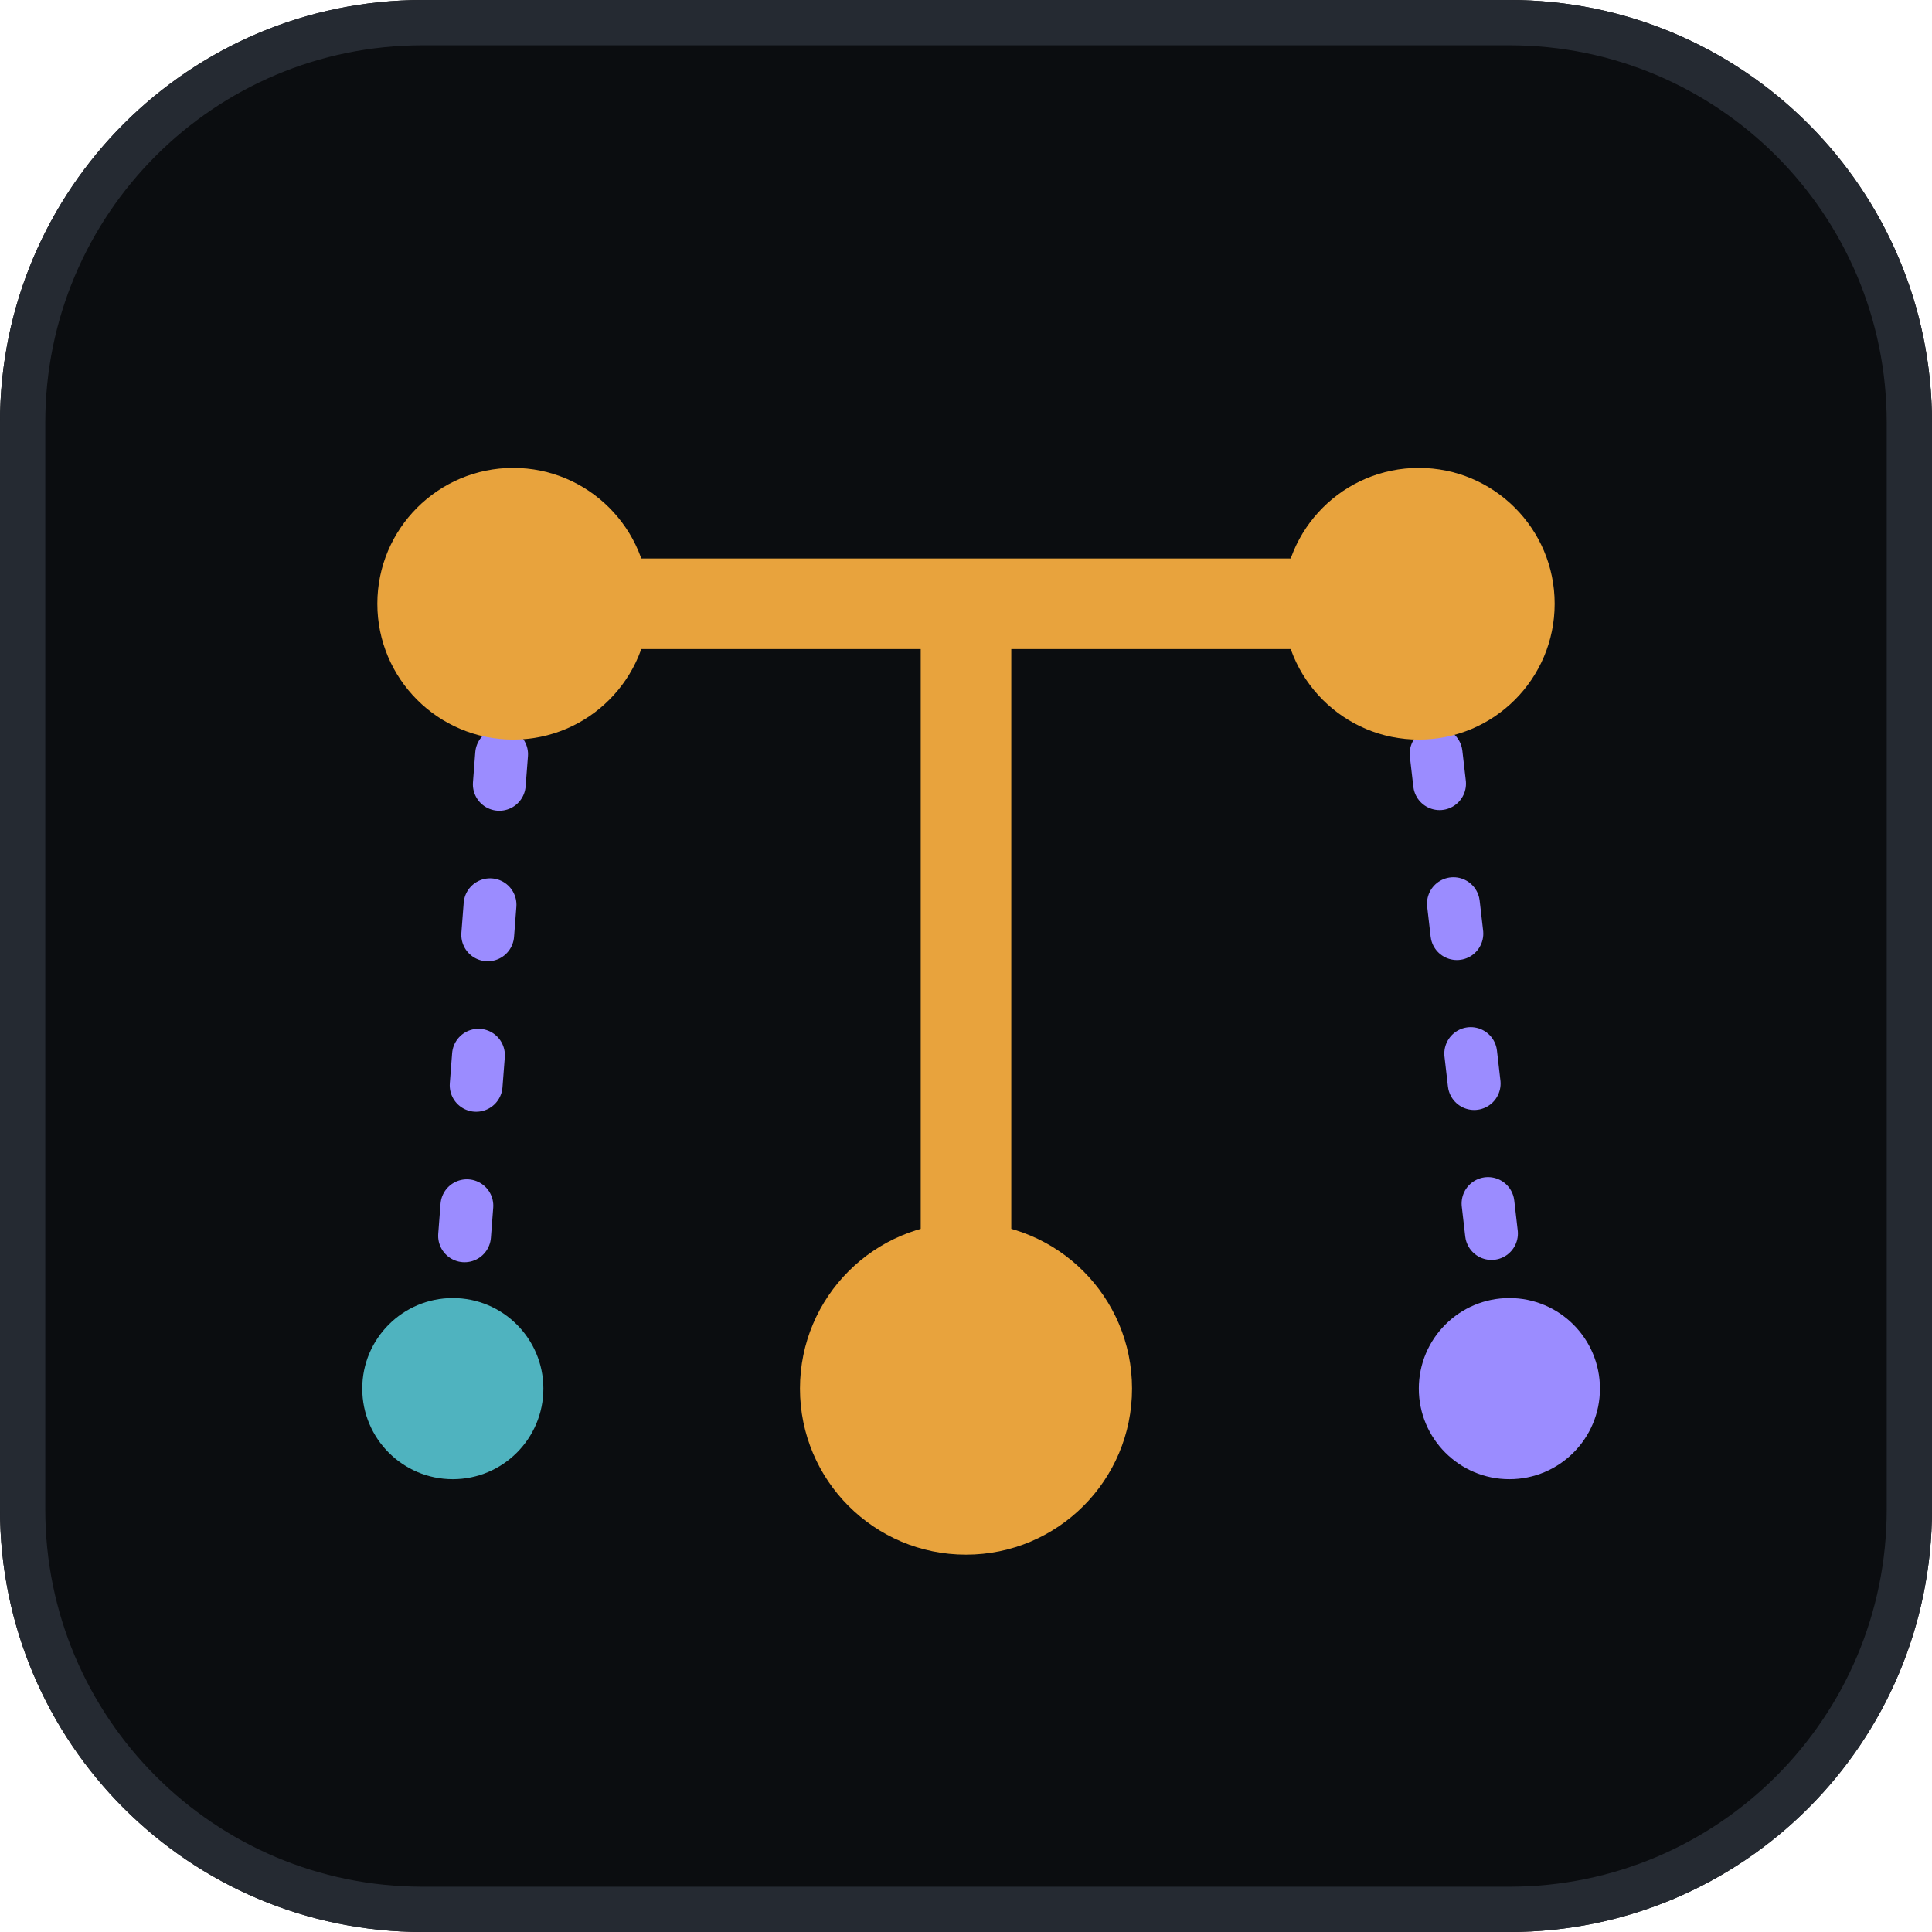
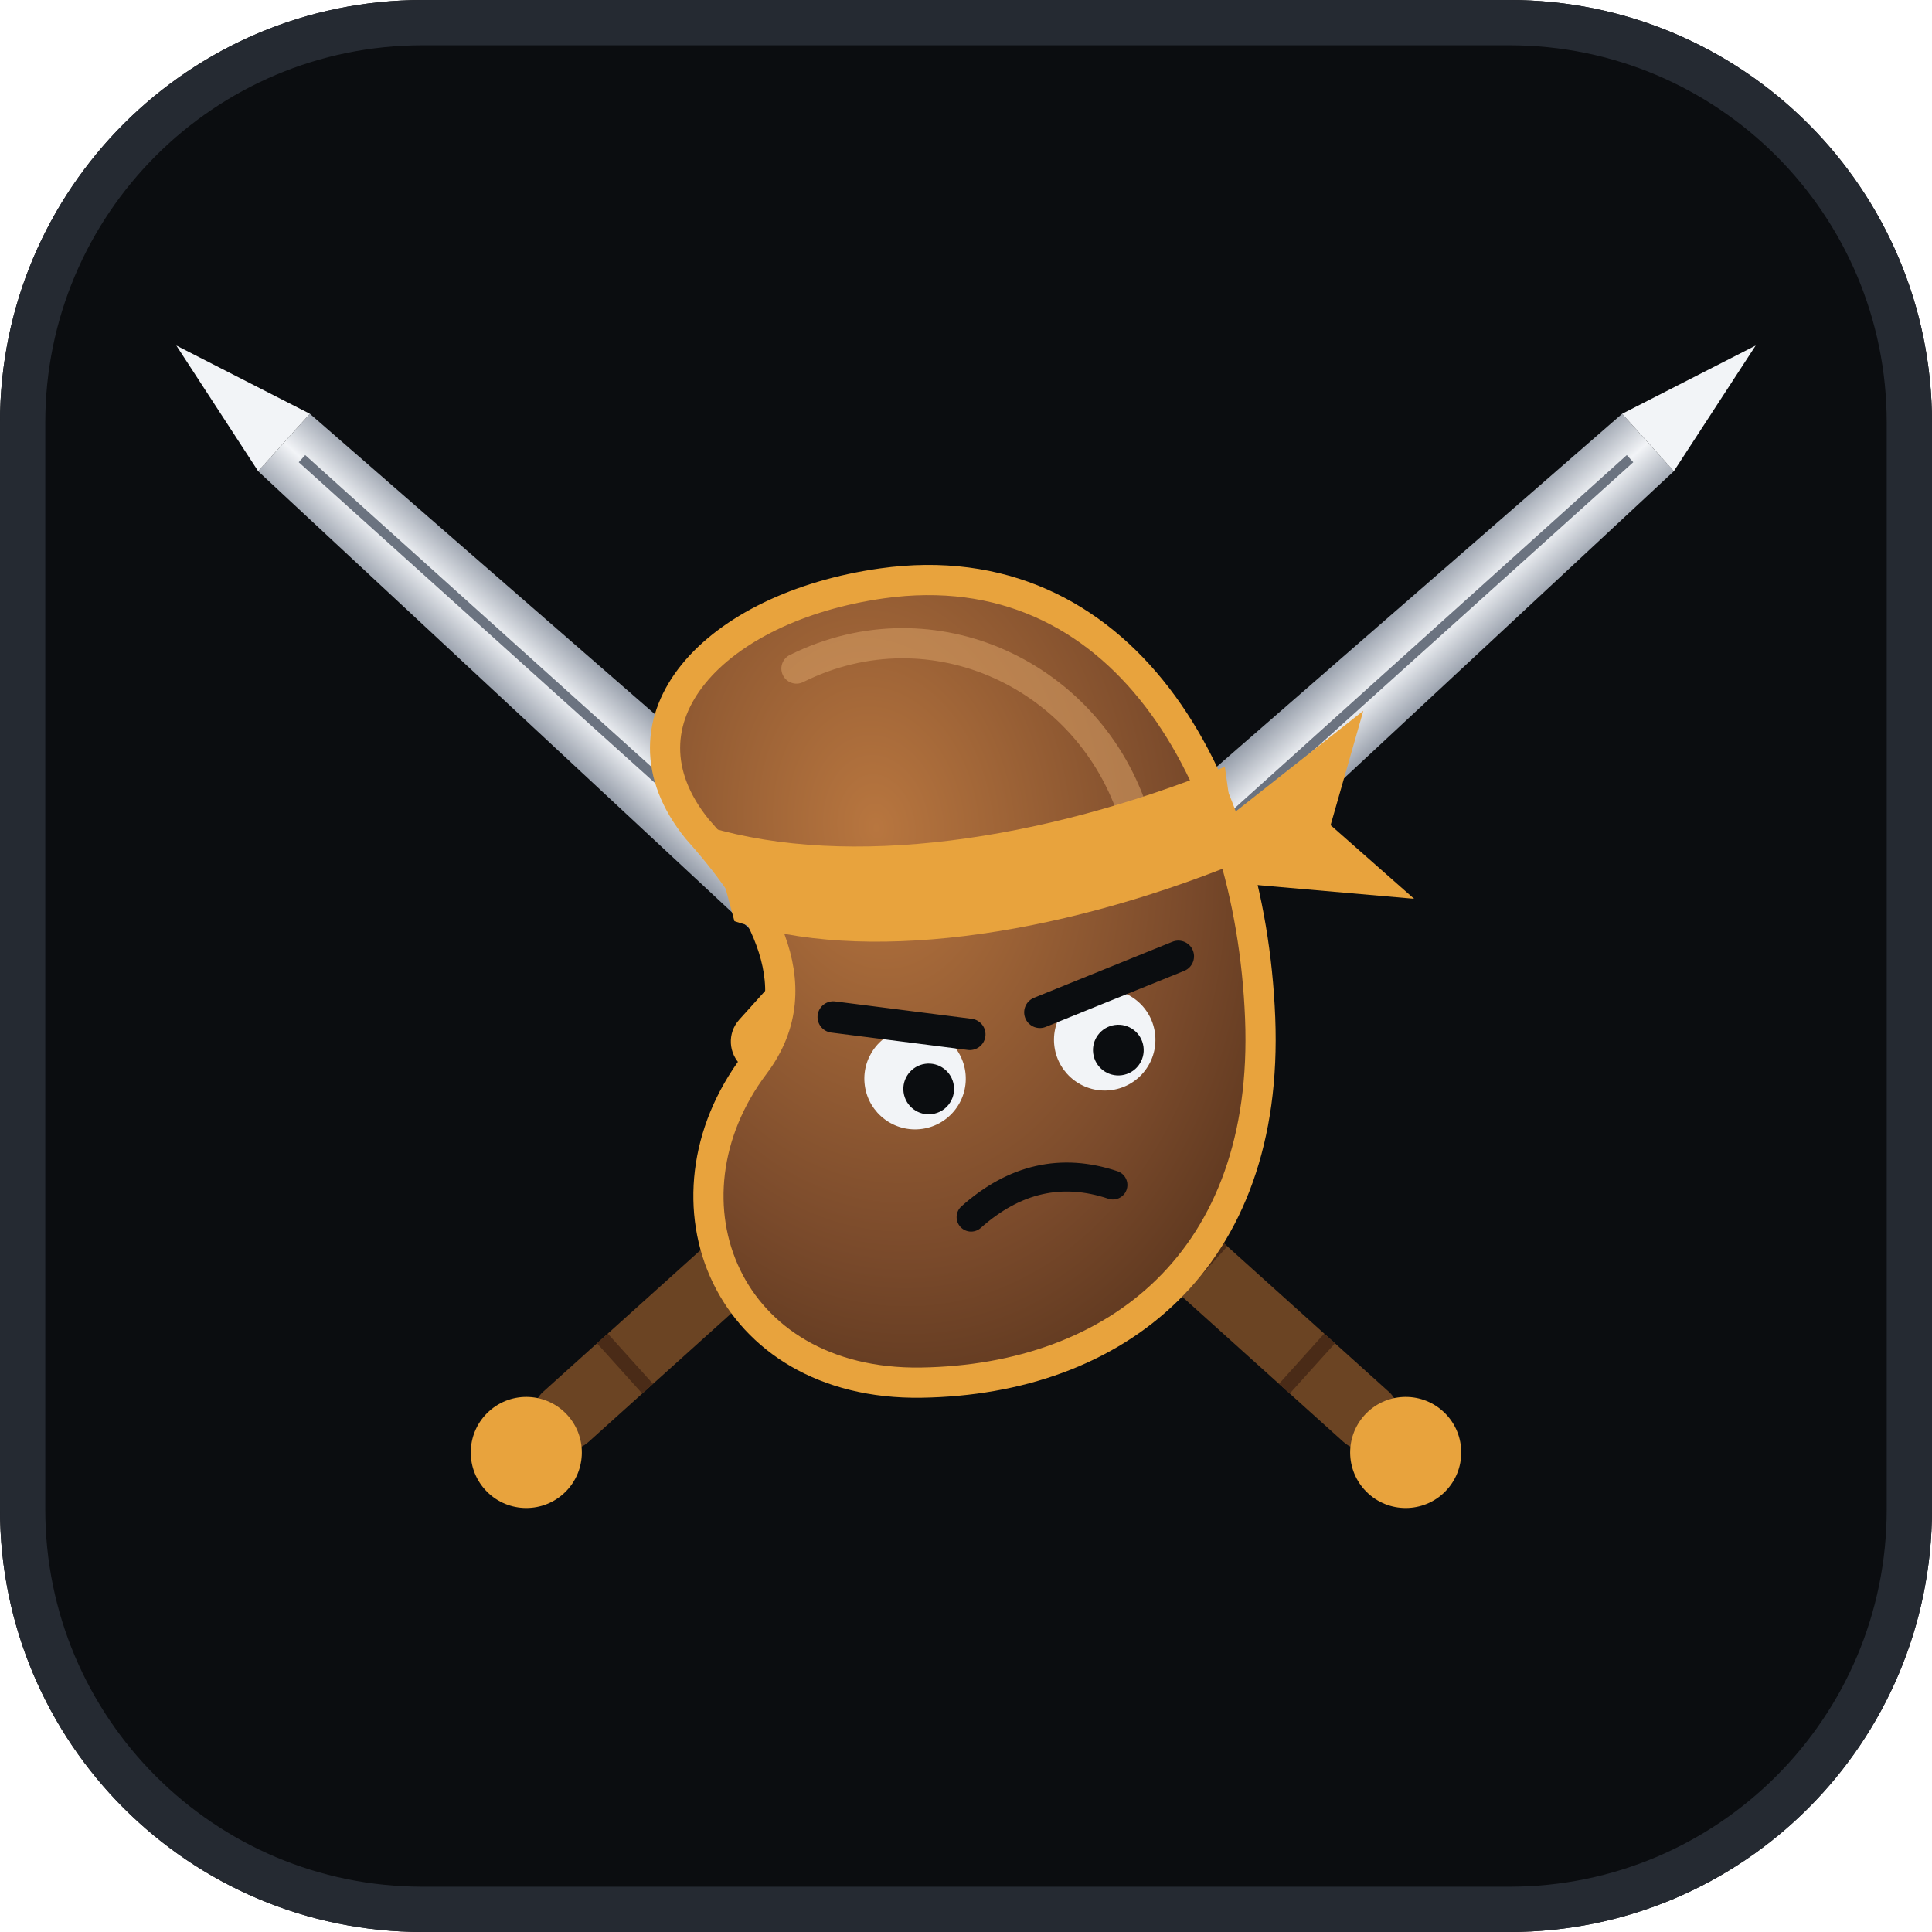
- <svg xmlns="http://www.w3.org/2000/svg" viewBox="0 0 128 128" role="img" aria-label="Tropeiro Intel">
+ <svg xmlns="http://www.w3.org/2000/svg" viewBox="0 0 128 128" role="img" aria-label="Tropeiro Intel: feijão guerreiro de espadas">
+   <defs>
+     <linearGradient id="blade" x1="0" y1="0" x2="1" y2="0">
+       <stop offset="0" stop-color="#8E96A3" />
+       <stop offset=".5" stop-color="#F2F4F7" />
+       <stop offset="1" stop-color="#8E96A3" />
+     </linearGradient>
+     <radialGradient id="bean" cx=".38" cy=".3" r=".9">
+       <stop offset="0" stop-color="#B8763F" />
+       <stop offset=".6" stop-color="#7A4A2B" />
+       <stop offset="1" stop-color="#4A2B17" />
+     </radialGradient>
+     <g id="sword">
+       <polygon points="-3.2,-76 3.2,-76 4.2,-16 -4.2,-16" fill="url(#blade)" />
+       <polygon points="0,-88 3.2,-76 -3.2,-76" fill="#F2F4F7" />
+       <line x1="0" y1="-74" x2="0" y2="-18" stroke="#6B7380" stroke-width=".8" />
+       <rect x="-13" y="-16" width="26" height="5.5" rx="2.7" fill="#E8A33D" />
+       <rect x="-2.8" y="-11" width="5.6" height="58" rx="2.4" fill="#6B4423" />
+       <path d="M-2.8 2h5.6M-2.8 14h5.6M-2.8 26h5.6M-2.8 38h5.6" stroke="#4A2B17" stroke-width="1.2" />
+       <circle cx="0" cy="49" r="4.6" fill="#E8A33D" />
+     </g>
+   </defs>
  <rect width="128" height="128" rx="28" fill="#0B0D10" />
  <rect x="1.5" y="1.5" width="125" height="125" rx="26.5" fill="none" stroke="#252A32" stroke-width="3" />
-   <g stroke="#E8A33D" stroke-width="6" stroke-linecap="round" fill="none">
-     <path d="M34 40h60M64 40v52" />
+   <use href="#sword" transform="translate(64 70) rotate(48) scale(.8)" />
+   <use href="#sword" transform="translate(64 70) rotate(-48) scale(.8)" />
+   <g transform="translate(62 64) rotate(-8) scale(.8)">
+     <path d="M0 -32C20 -32 28 -12 26 8C24 28 10 36 -6 34C-22 32 -26 16 -16 6C-10 0 -14 -8 -18 -14C-24 -24 -14 -32 0 -32Z" fill="url(#bean)" stroke="#E8A33D" stroke-width="2.5" stroke-linejoin="round" />
+     <path d="M-8 -26C4 -30 16 -22 18 -10" fill="none" stroke="#D9A066" stroke-width="2.5" stroke-linecap="round" opacity=".55" />
+     <path d="M-17 -14C-6 -9 10 -9 26 -13L26 -5C10 -1 -6 -1 -16 -6Z" fill="#E8A33D" />
+     <path d="M26 -9L38 -16L34 -7L40 0L27 -3Z" fill="#E8A33D" />
+     <circle cx="-3" cy="9" r="4.2" fill="#F2F4F7" />
+     <circle cx="13" cy="8" r="4.2" fill="#F2F4F7" />
+     <circle cx="-2" cy="10" r="2.1" fill="#0B0D10" />
+     <circle cx="14" cy="9" r="2.1" fill="#0B0D10" />
+     <path d="M-9 3L2 6M20 2L8 5" stroke="#0B0D10" stroke-width="2.6" stroke-linecap="round" />
+     <path d="M0 21Q6 17 12 20" fill="none" stroke="#0B0D10" stroke-width="2.4" stroke-linecap="round" />
  </g>
-   <g stroke="#9B8CFF" stroke-width="3.5" stroke-linecap="round" stroke-dasharray="2 8" fill="none">
-     <path d="M34 40L30 92M94 40l6 52" />
-   </g>
-   <circle cx="34" cy="40" r="9" fill="#E8A33D" />
-   <circle cx="94" cy="40" r="9" fill="#E8A33D" />
-   <circle cx="64" cy="92" r="11" fill="#E8A33D" />
-   <circle cx="30" cy="92" r="6" fill="#4FB3BF" />
-   <circle cx="100" cy="92" r="6" fill="#9B8CFF" />
</svg>
